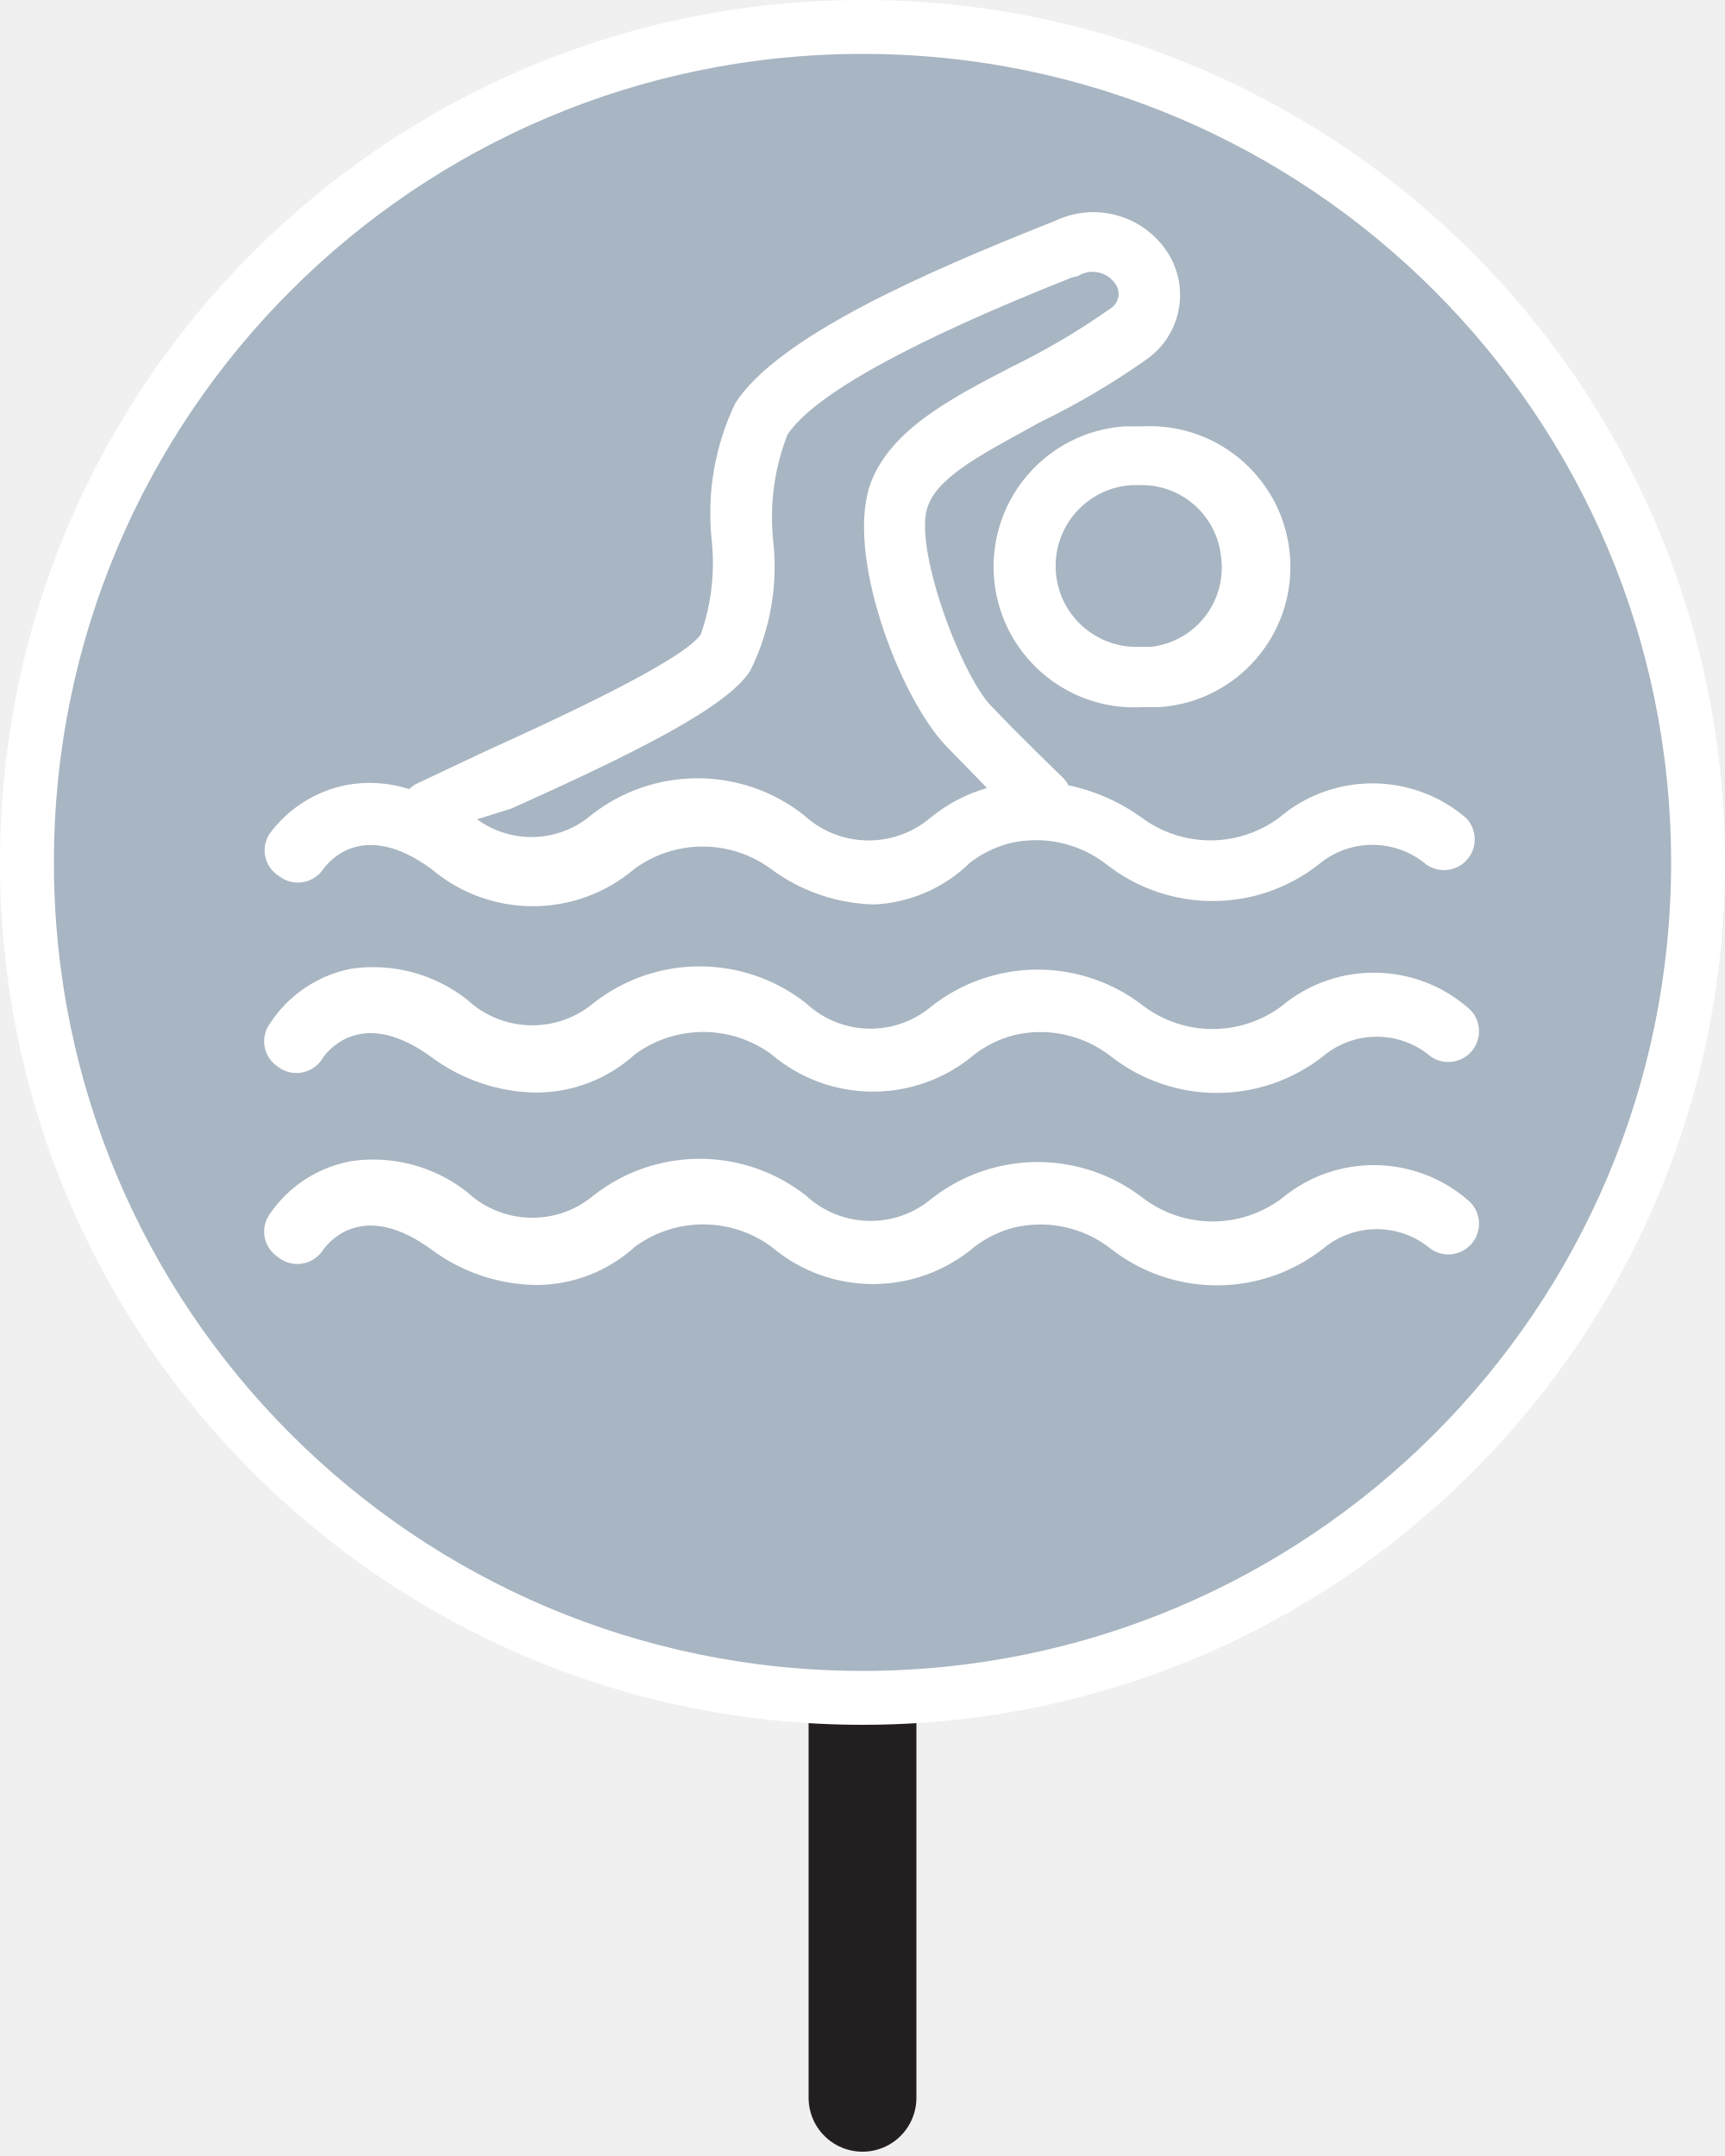
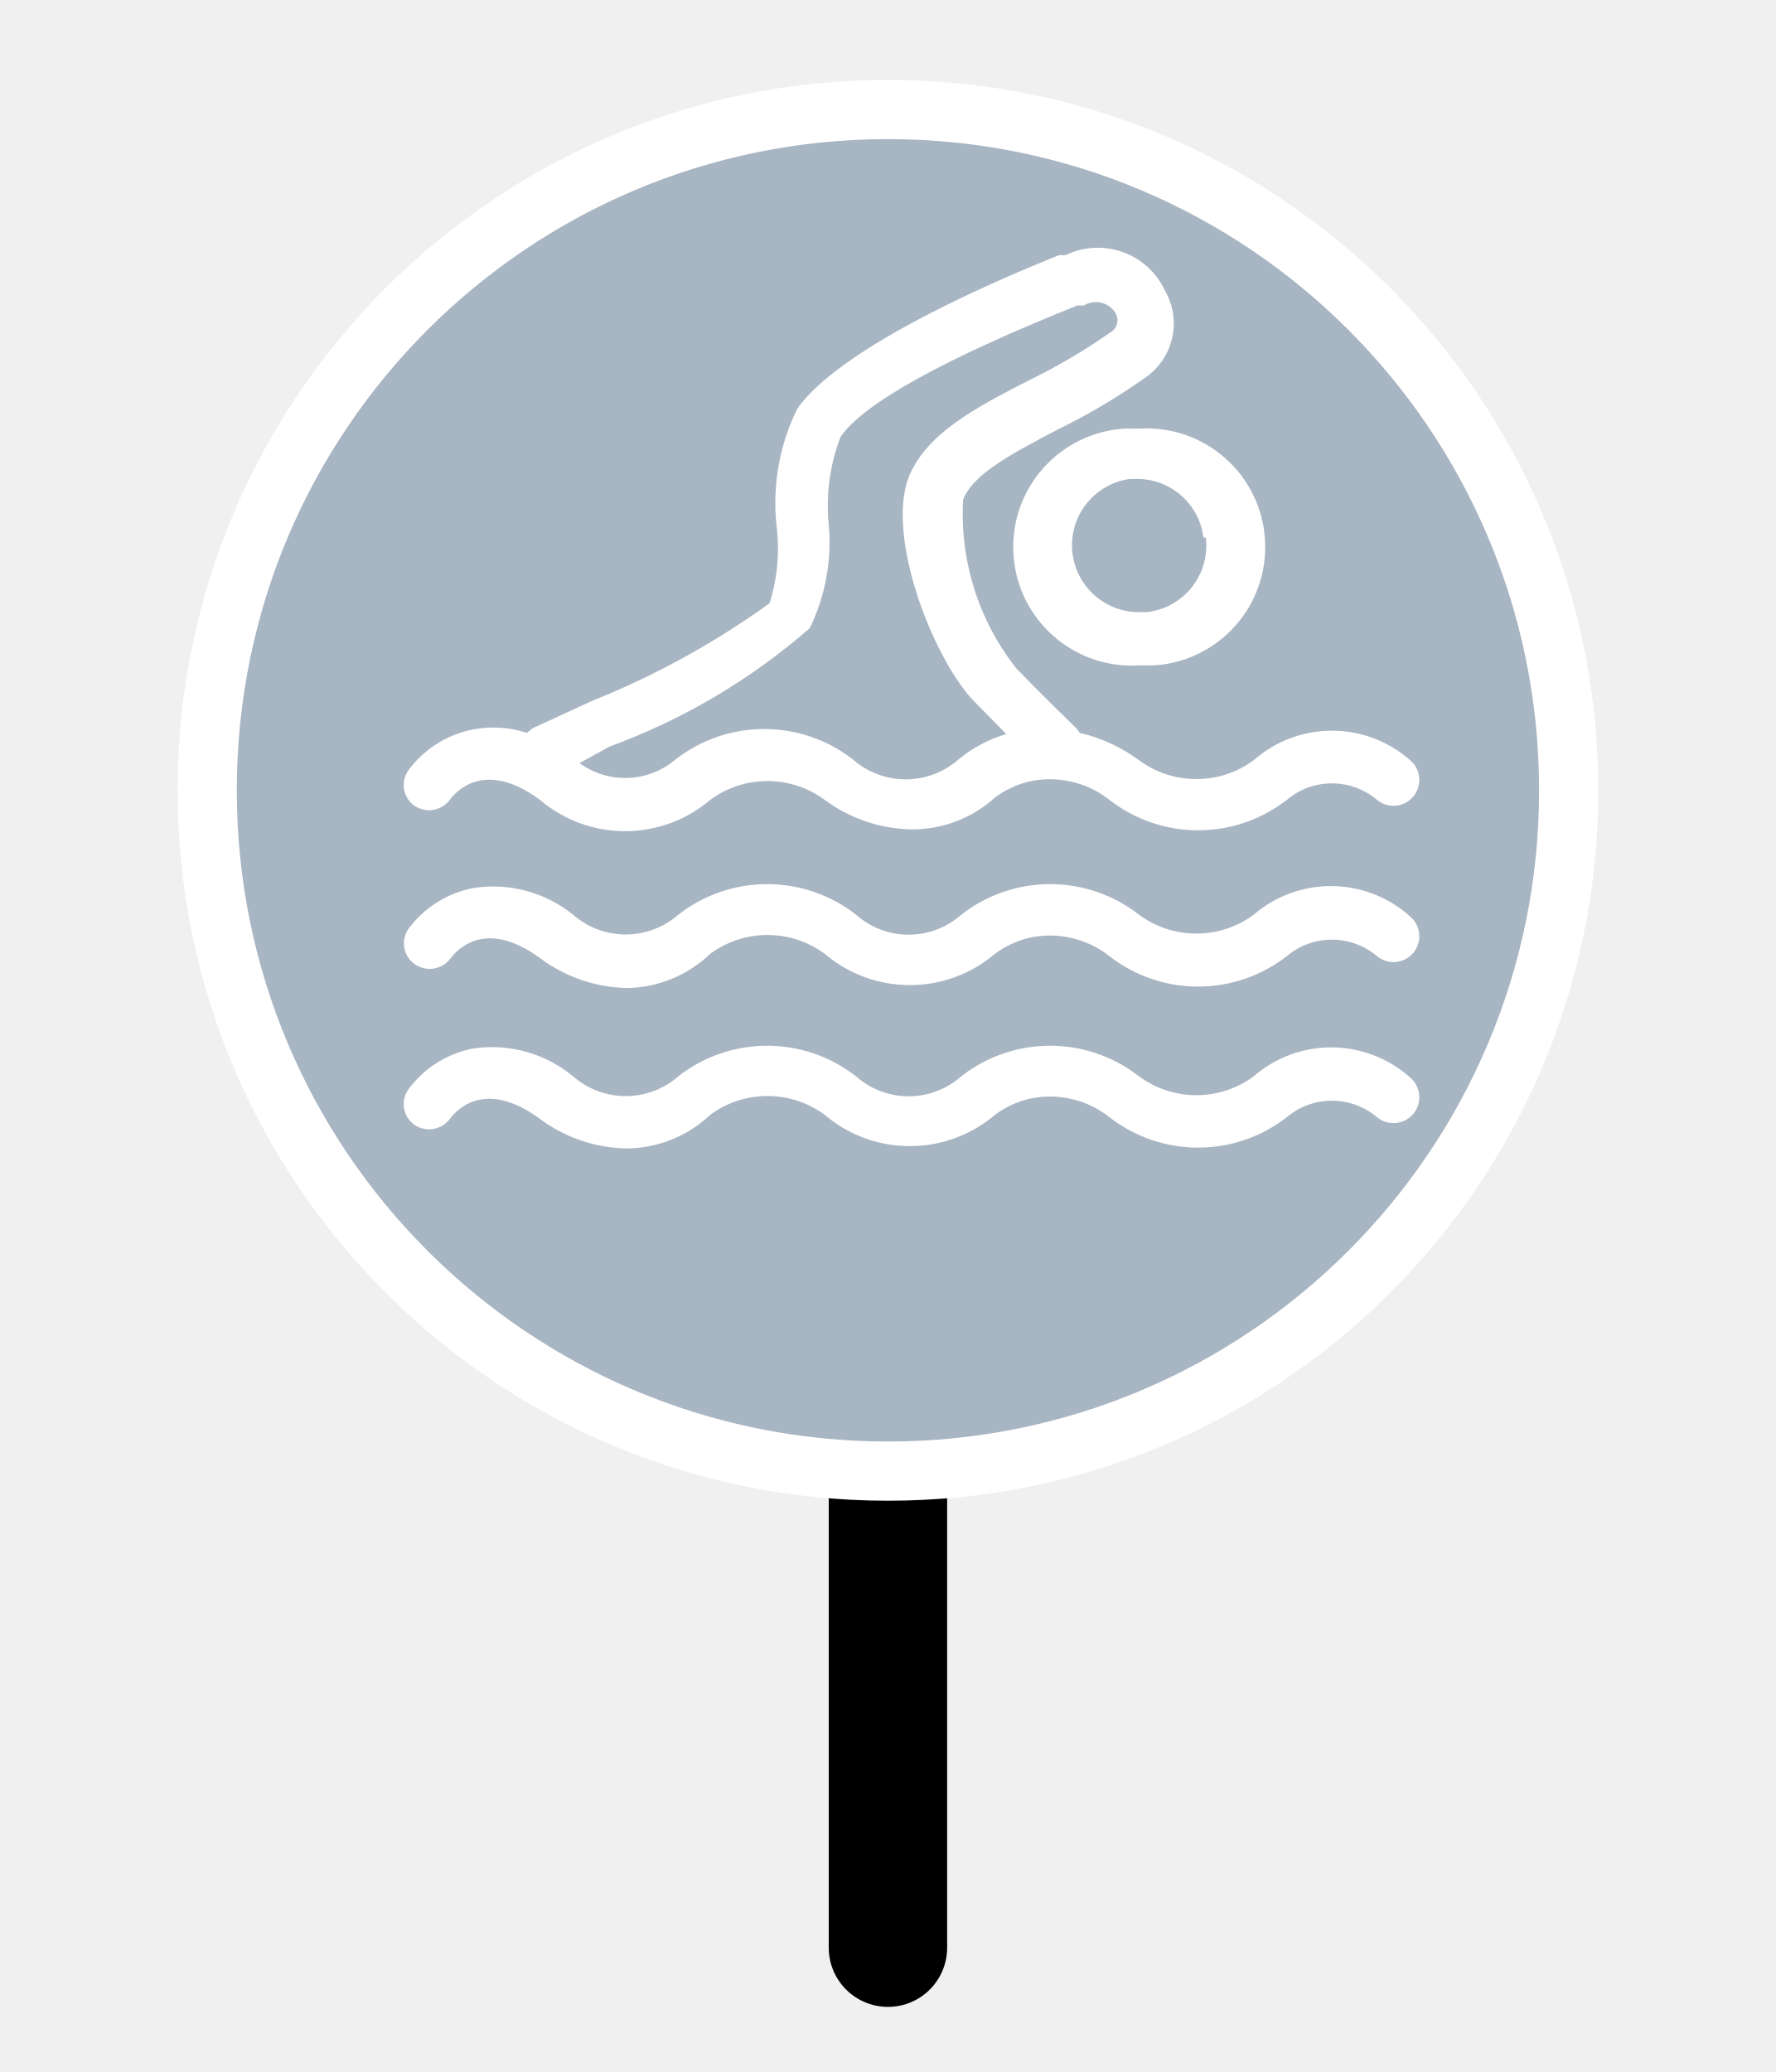
- <svg xmlns="http://www.w3.org/2000/svg" id="Layer_1" data-name="Layer 1" viewBox="0 0 32 40">
-   <line x1="16" y1="30.77" x2="16" y2="38.92" fill="none" stroke="#231f20" stroke-linecap="round" stroke-linejoin="round" stroke-width="2" />
-   <path d="M16,31.5A15.5,15.5,0,1,1,31.5,16,15.52,15.52,0,0,1,16,31.5Z" fill="#a8b5c2" />
-   <path d="M16,1A15,15,0,1,1,1,16,15,15,0,0,1,16,1m0-1A16,16,0,1,0,32,16,16,16,0,0,0,16,0Z" fill="#fff" />
-   <path d="M20.86,7.91a2.61,2.61,0,0,0,.32,5.21l.33,0a2.61,2.61,0,0,0-.32-5.21Zm1.79,2.41A1.48,1.48,0,0,1,21.36,12h-.19A1.48,1.48,0,0,1,21,9h.19A1.48,1.48,0,0,1,22.65,10.32Z" fill="#fff" />
-   <path d="M5.17,16.25A.57.57,0,0,0,6,16.12c.12-.16.75-.91,2,0a2.91,2.91,0,0,0,3.77,0,2.14,2.14,0,0,1,2.53,0,3.33,3.33,0,0,0,1.93.66A2.73,2.73,0,0,0,18,16a2.08,2.08,0,0,1,.71-.35,2.12,2.12,0,0,1,1.82.39,3.19,3.19,0,0,0,3.93,0h0a1.55,1.55,0,0,1,2,0,.57.57,0,0,0,.73-.87,2.67,2.67,0,0,0-3.46,0h0a2.14,2.14,0,0,1-2.55,0,3.57,3.57,0,0,0-1.36-.6.56.56,0,0,0-.1-.14s-.77-.74-1.34-1.34-1.46-3-1.16-3.72c.22-.57,1.11-1,2.06-1.53a14.06,14.06,0,0,0,2-1.18,1.46,1.46,0,0,0,.42-1.91,1.64,1.64,0,0,0-2.11-.66l-.15.06c-2.26.9-5,2.09-5.8,3.33A4.72,4.72,0,0,0,13.2,10,4,4,0,0,1,13,11.77c-.33.49-2.7,1.58-4,2.17l-1.27.6a.55.55,0,0,0-.14.1,2.38,2.38,0,0,0-1.14-.08A2.33,2.33,0,0,0,5,15.47.56.56,0,0,0,5.17,16.25ZM9.49,15c2.22-1,4-1.87,4.43-2.56A4.35,4.35,0,0,0,14.34,10a4.22,4.22,0,0,1,.27-1.94c.5-.74,2.27-1.72,5.27-2.91L20,5.12a.51.51,0,0,1,.7.16.32.32,0,0,1-.11.45,13.23,13.23,0,0,1-1.83,1.08c-1.14.59-2.22,1.16-2.6,2.13-.5,1.3.52,4,1.4,4.91l.75.77a2.93,2.93,0,0,0-1.06.56l0,0a1.77,1.77,0,0,1-2.34-.06,3.19,3.19,0,0,0-3.94,0l0,0a1.71,1.71,0,0,1-2.12.08Z" fill="#fff" />
-   <path d="M23.77,18.67h0a2.14,2.14,0,0,1-2.55,0,3.19,3.19,0,0,0-3.94,0l0,0a1.75,1.75,0,0,1-2.33-.06,3.19,3.19,0,0,0-3.94,0l0,0a1.77,1.77,0,0,1-2.34-.06,2.82,2.82,0,0,0-2.14-.58A2.33,2.33,0,0,0,5,19a.56.56,0,0,0,.14.78A.57.57,0,0,0,6,19.61c.12-.16.75-.91,2,0a3.33,3.33,0,0,0,1.93.66,2.72,2.72,0,0,0,1.85-.71,2.14,2.14,0,0,1,2.53,0,2.91,2.91,0,0,0,3.77,0,2.08,2.08,0,0,1,.71-.35,2.12,2.12,0,0,1,1.82.39,3.19,3.19,0,0,0,3.93,0h0a1.55,1.55,0,0,1,2,0,.57.57,0,0,0,.73-.87A2.67,2.67,0,0,0,23.77,18.67Z" fill="#fff" />
-   <path d="M23.77,22.24h0a2.14,2.14,0,0,1-2.55,0,3.19,3.19,0,0,0-3.94,0l0,0a1.76,1.76,0,0,1-2.33-.06,3.19,3.19,0,0,0-3.94,0l0,0a1.77,1.77,0,0,1-2.34-.06,2.82,2.82,0,0,0-2.14-.58A2.33,2.33,0,0,0,5,22.53a.56.56,0,0,0,.14.78A.57.57,0,0,0,6,23.18c.12-.16.75-.91,2,0a3.33,3.33,0,0,0,1.93.66,2.72,2.72,0,0,0,1.85-.71,2.14,2.14,0,0,1,2.53,0,2.91,2.91,0,0,0,3.77,0,2.08,2.08,0,0,1,.71-.35,2.12,2.12,0,0,1,1.82.39,3.19,3.19,0,0,0,3.93,0h0a1.55,1.55,0,0,1,2,0,.57.57,0,0,0,.73-.87A2.67,2.67,0,0,0,23.77,22.24Z" fill="#fff" />
+ <svg xmlns="http://www.w3.org/2000/svg" id="Layer_1" data-name="Layer 1" viewBox="0 0 30 35">
+   <g id="suomenomakoti">
+     <line x1="15" y1="11.1" x2="15" y2="32.9" fill="none" stroke="#000" stroke-linecap="round" stroke-linejoin="round" stroke-width="2" />
+     <path d="M15,24.85a11.5,11.5,0,1,1,11.5-11.5A11.51,11.51,0,0,1,15,24.85Z" fill="#a8b5c2" />
+     <path d="M15,2.35a11,11,0,1,1-11,11,11,11,0,0,1,11-11m0-1a12,12,0,1,0,12,12,12,12,0,0,0-12-12Z" fill="#fff" />
+     <path d="M19,7.24a2,2,0,0,0,.24,4l.25,0a2,2,0,0,0-.24-4Zm1.37,1.84a1.13,1.13,0,0,1-1,1.26h-.14a1.13,1.13,0,0,1-.14-2.25h.14A1.13,1.13,0,0,1,20.33,9.08Z" fill="#fff" />
+     <path d="M7,13.61a.44.44,0,0,0,.6-.1c.09-.12.57-.7,1.52,0a2.22,2.22,0,0,0,2.88,0,1.63,1.63,0,0,1,1.93,0,2.54,2.54,0,0,0,1.47.5,2.08,2.08,0,0,0,1.41-.54,1.59,1.59,0,0,1,.54-.26,1.62,1.62,0,0,1,1.39.3,2.44,2.44,0,0,0,3,0h0a1.18,1.18,0,0,1,1.52,0,.43.43,0,0,0,.56-.67,2,2,0,0,0-2.64,0h0a1.63,1.63,0,0,1-1.94,0,2.73,2.73,0,0,0-1-.46.43.43,0,0,0-.08-.1s-.59-.57-1-1a4.22,4.22,0,0,1-.89-2.84c.17-.44.85-.79,1.57-1.17a10.73,10.73,0,0,0,1.52-.9,1.11,1.11,0,0,0,.32-1.46A1.25,1.25,0,0,0,18,4.31l-.11,0C16.17,5,14.11,6,13.47,6.9a3.6,3.6,0,0,0-.35,2A3.07,3.07,0,0,1,13,10.19a14.08,14.08,0,0,1-3,1.65l-1,.46-.1.08A1.81,1.81,0,0,0,8,12.32a1.78,1.78,0,0,0-1.1.69A.43.43,0,0,0,7,13.61Zm3.3-1a10.78,10.78,0,0,0,3.38-2A3.32,3.32,0,0,0,14,8.86a3.22,3.22,0,0,1,.2-1.48c.38-.56,1.73-1.31,4-2.22l.11,0a.39.39,0,0,1,.53.12.24.24,0,0,1-.09.34,10.1,10.1,0,0,1-1.4.82c-.87.45-1.7.88-2,1.62-.38,1,.39,3,1.07,3.75l.58.59a2.24,2.24,0,0,0-.81.43l0,0a1.35,1.35,0,0,1-1.78,0,2.44,2.44,0,0,0-3,0l0,0a1.31,1.31,0,0,1-1.62.06Z" fill="#fff" />
+     <path d="M21.18,15.45h0a1.63,1.63,0,0,1-1.94,0,2.44,2.44,0,0,0-3,0l0,0a1.34,1.34,0,0,1-1.78,0,2.44,2.44,0,0,0-3,0l0,0a1.35,1.35,0,0,1-1.78,0A2.15,2.15,0,0,0,8,15a1.78,1.78,0,0,0-1.1.69.43.43,0,0,0,.11.6.44.44,0,0,0,.6-.1c.09-.12.57-.7,1.52,0a2.54,2.54,0,0,0,1.47.5A2.08,2.08,0,0,0,12,16.11a1.63,1.63,0,0,1,1.93,0,2.22,2.22,0,0,0,2.88,0,1.59,1.59,0,0,1,.54-.26,1.62,1.62,0,0,1,1.39.3,2.44,2.44,0,0,0,3,0h0a1.18,1.18,0,0,1,1.52,0,.43.43,0,0,0,.56-.67A2,2,0,0,0,21.18,15.45Z" fill="#fff" />
+     <path d="M21.18,18.18h0a1.63,1.63,0,0,1-1.94,0,2.44,2.44,0,0,0-3,0l0,0a1.34,1.34,0,0,1-1.78,0,2.44,2.44,0,0,0-3,0l0,0a1.35,1.35,0,0,1-1.78,0A2.15,2.15,0,0,0,8,17.71a1.78,1.78,0,0,0-1.1.69A.43.43,0,0,0,7,19a.44.44,0,0,0,.6-.1c.09-.12.57-.7,1.52,0a2.54,2.54,0,0,0,1.47.5A2.08,2.08,0,0,0,12,18.83a1.63,1.63,0,0,1,1.93,0,2.22,2.22,0,0,0,2.88,0,1.59,1.59,0,0,1,.54-.26,1.62,1.62,0,0,1,1.39.3,2.44,2.44,0,0,0,3,0h0a1.18,1.18,0,0,1,1.52,0,.43.43,0,0,0,.56-.67A2,2,0,0,0,21.18,18.18Z" fill="#fff" />
+   </g>
</svg>
